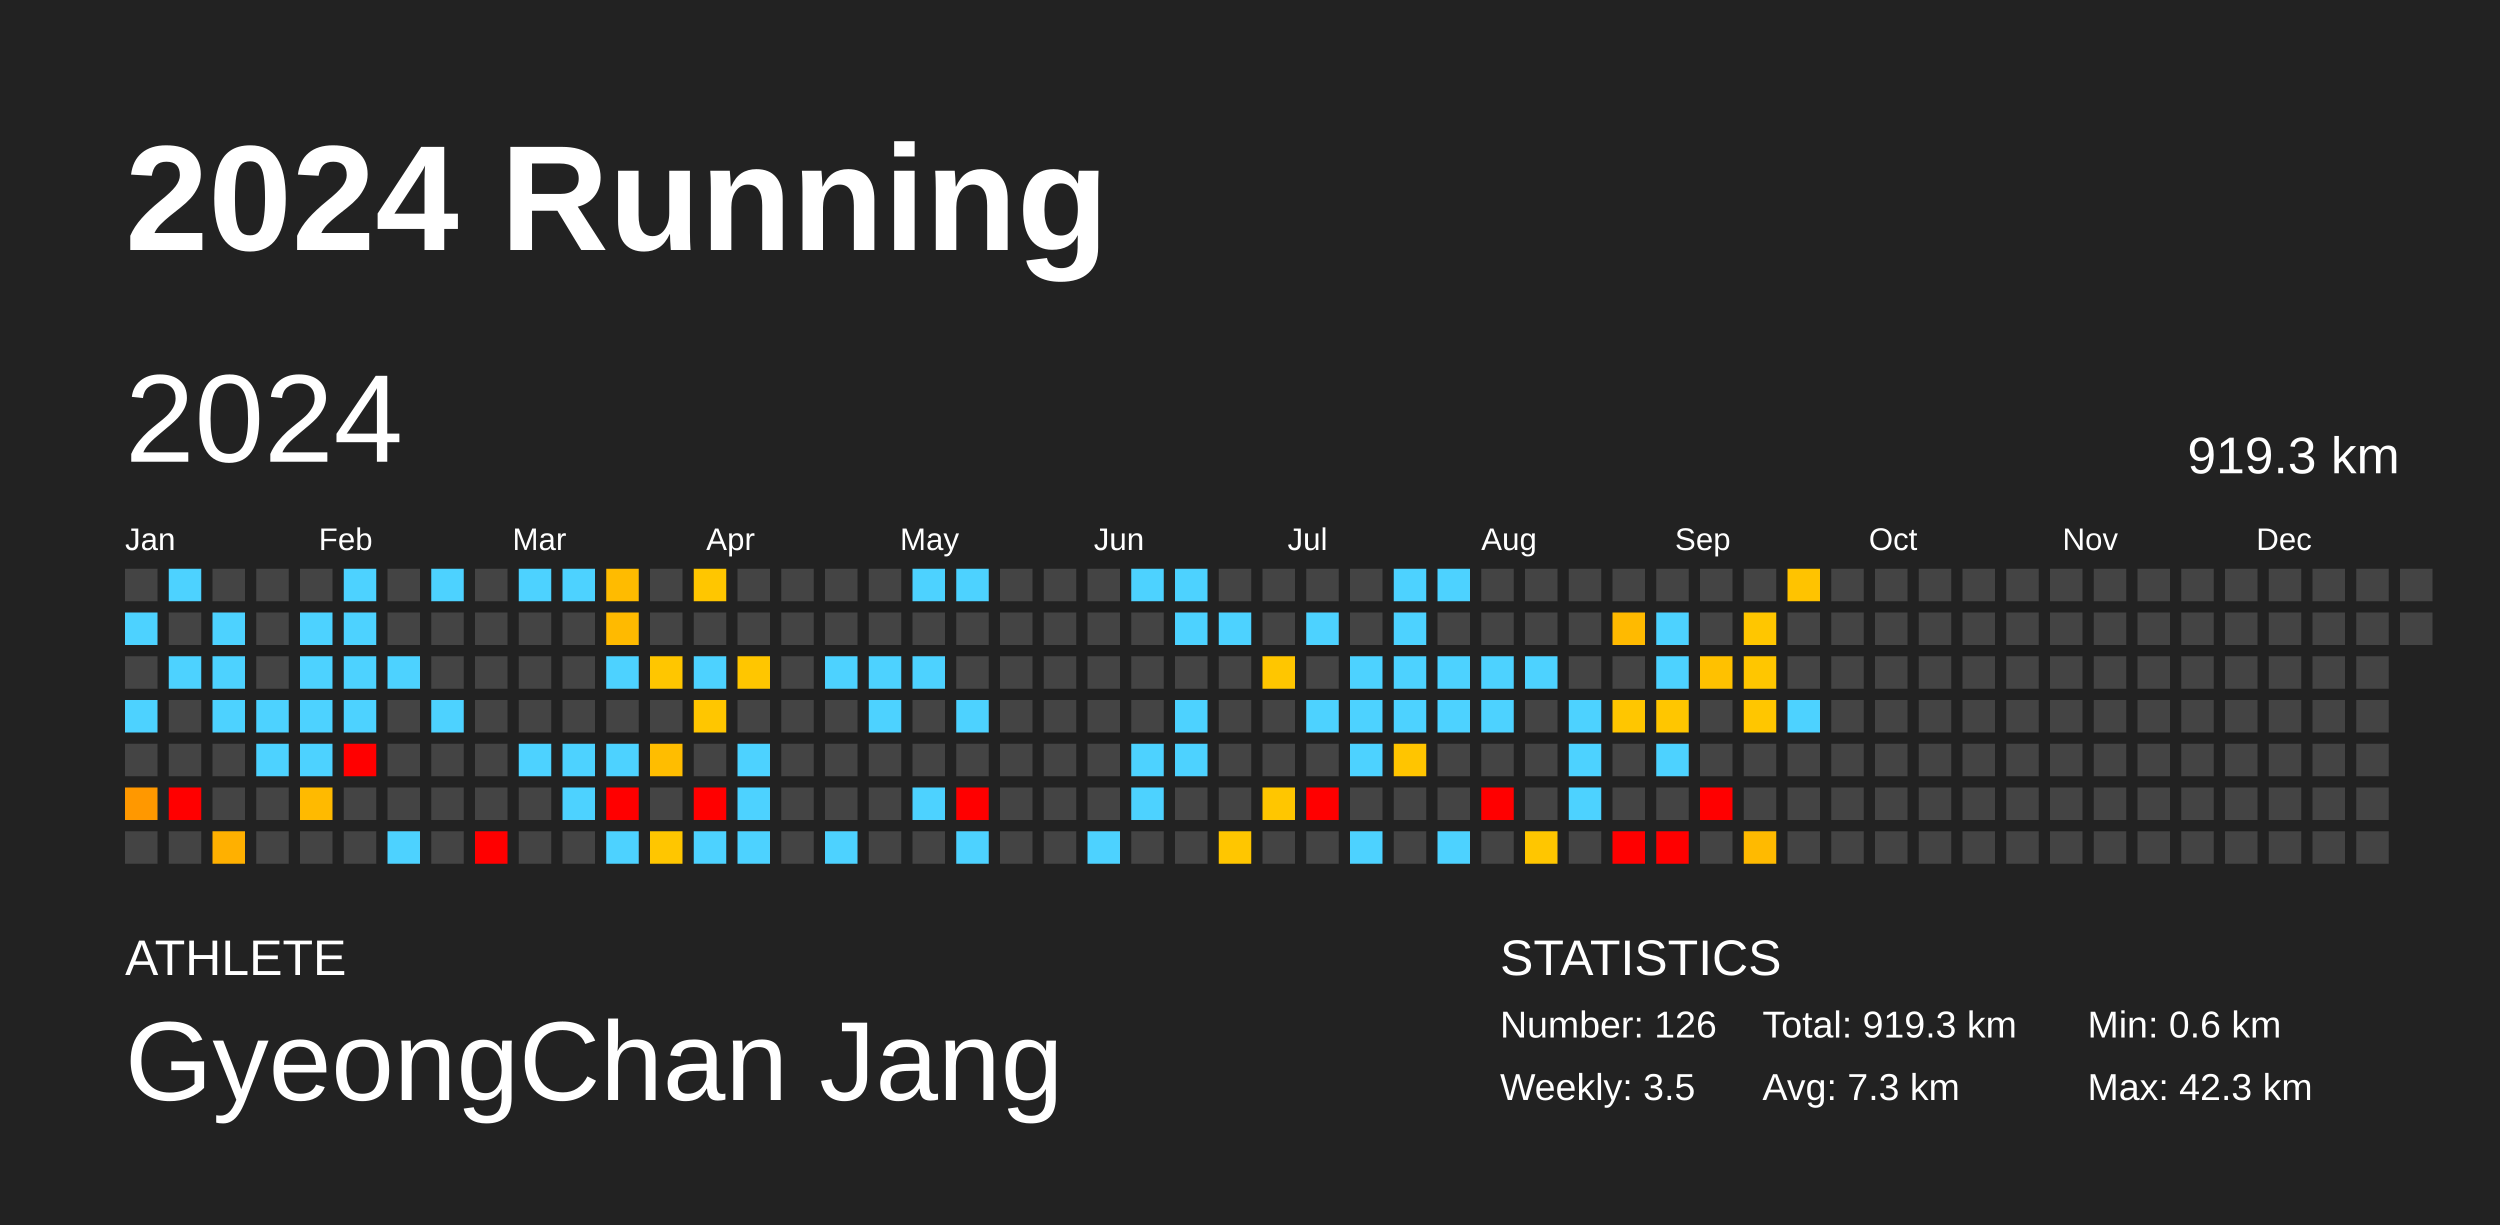
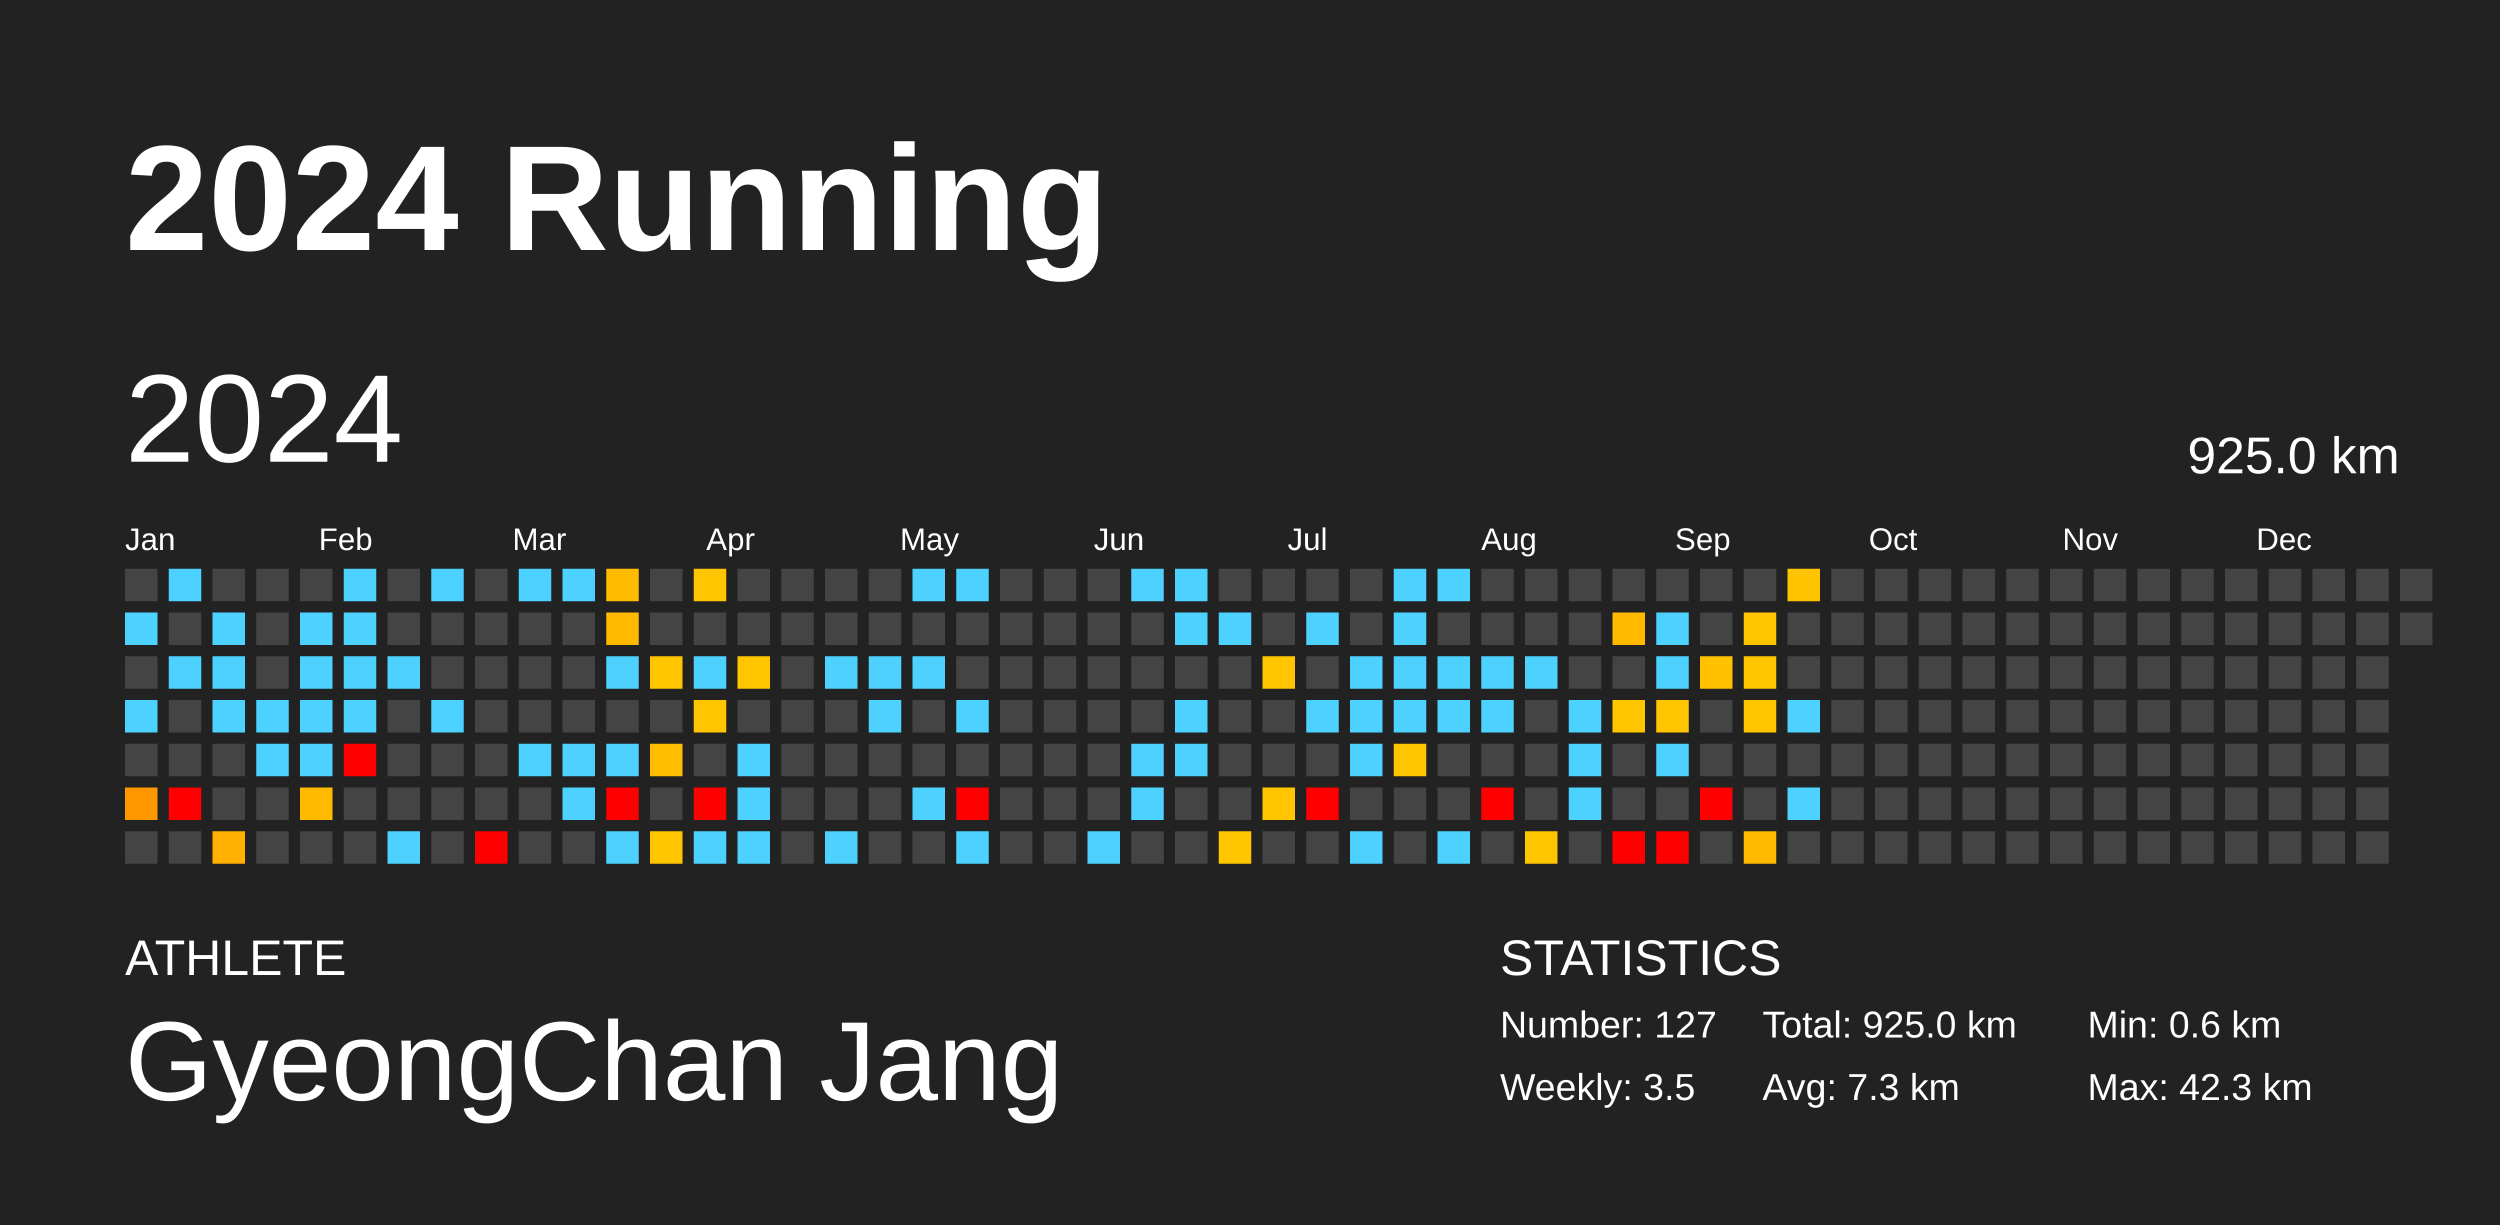
<svg xmlns="http://www.w3.org/2000/svg" baseProfile="full" height="98mm" version="1.1" viewBox="0,0,200,98" width="200mm">
  <defs />
  <rect fill="#222222" height="98" width="200" x="0" y="0" />
  <text fill="#FFFFFF" style="font-size:12px; font-family:Arial; font-weight:bold;" x="10" y="20">2024 Running</text>
  <text fill="#FFFFFF" style="font-size:4px; font-family:Arial" x="10" y="78">ATHLETE</text>
  <text fill="#FFFFFF" style="font-size:9px; font-family:Arial" x="10" y="88">GyeongChan Jang</text>
  <text fill="#FFFFFF" style="font-size:4px; font-family:Arial" x="120" y="78">STATISTICS</text>
-   <text fill="#FFFFFF" style="font-size:3px; font-family:Arial" x="120" y="83">Number: 126</text>
+   <text fill="#FFFFFF" style="font-size:3px; font-family:Arial" x="120" y="83">Number: 127</text>
  <text fill="#FFFFFF" style="font-size:3px; font-family:Arial" x="120" y="88">Weekly: 3.5</text>
-   <text fill="#FFFFFF" style="font-size:3px; font-family:Arial" x="141" y="83">Total: 919.3 km</text>
+   <text fill="#FFFFFF" style="font-size:3px; font-family:Arial" x="141" y="83">Total: 925.0 km</text>
  <text fill="#FFFFFF" style="font-size:3px; font-family:Arial" x="141" y="88">Avg: 7.3 km</text>
  <text fill="#FFFFFF" style="font-size:3px; font-family:Arial" x="167" y="83">Min: 0.6 km</text>
  <text fill="#FFFFFF" style="font-size:3px; font-family:Arial" x="167" y="88">Max: 42.3 km</text>
  <text dominant-baseline="hanging" fill="#FFFFFF" style="font-size:10.0px; font-family:Arial;" x="10" y="30">2024</text>
-   <text dominant-baseline="hanging" fill="#FFFFFF" style="font-size:4.125px; font-family:Arial;" x="175" y="35">919.3 km</text>
+   <text dominant-baseline="hanging" fill="#FFFFFF" style="font-size:4.125px; font-family:Arial;" x="175" y="35">925.0 km</text>
  <text fill="#FFFFFF" style="font-size:2.5px; font-family:Arial" x="10.0" y="44">Jan</text>
  <text fill="#FFFFFF" style="font-size:2.5px; font-family:Arial" x="25.5" y="44">Feb</text>
  <text fill="#FFFFFF" style="font-size:2.5px; font-family:Arial" x="41.0" y="44">Mar</text>
  <text fill="#FFFFFF" style="font-size:2.5px; font-family:Arial" x="56.5" y="44">Apr</text>
  <text fill="#FFFFFF" style="font-size:2.5px; font-family:Arial" x="72.0" y="44">May</text>
  <text fill="#FFFFFF" style="font-size:2.5px; font-family:Arial" x="87.5" y="44">Jun</text>
  <text fill="#FFFFFF" style="font-size:2.5px; font-family:Arial" x="103.0" y="44">Jul</text>
  <text fill="#FFFFFF" style="font-size:2.5px; font-family:Arial" x="118.5" y="44">Aug</text>
  <text fill="#FFFFFF" style="font-size:2.5px; font-family:Arial" x="134.0" y="44">Sep</text>
  <text fill="#FFFFFF" style="font-size:2.5px; font-family:Arial" x="149.5" y="44">Oct</text>
  <text fill="#FFFFFF" style="font-size:2.5px; font-family:Arial" x="165.0" y="44">Nov</text>
  <text fill="#FFFFFF" style="font-size:2.5px; font-family:Arial" x="180.5" y="44">Dec</text>
  <rect fill="#444444" height="2.6" width="2.6" x="10.0" y="45.5" />
  <rect fill="#4dd2ff" height="2.6" width="2.6" x="10.0" y="49.0" />
  <rect fill="#444444" height="2.6" width="2.6" x="10.0" y="52.5" />
  <rect fill="#4dd2ff" height="2.6" width="2.6" x="10.0" y="56.0" />
  <rect fill="#444444" height="2.6" width="2.6" x="10.0" y="59.5" />
  <rect fill="#ff9800" height="2.6" width="2.6" x="10.0" y="63.0" />
  <rect fill="#444444" height="2.6" width="2.6" x="10.0" y="66.5" />
  <rect fill="#4dd2ff" height="2.6" width="2.6" x="13.5" y="45.5" />
  <rect fill="#444444" height="2.6" width="2.6" x="13.5" y="49.0" />
  <rect fill="#4dd2ff" height="2.6" width="2.6" x="13.5" y="52.5" />
  <rect fill="#444444" height="2.6" width="2.6" x="13.5" y="56.0" />
  <rect fill="#444444" height="2.6" width="2.6" x="13.5" y="59.5" />
  <rect fill="red" height="2.6" width="2.6" x="13.5" y="63.0" />
  <rect fill="#444444" height="2.6" width="2.6" x="13.5" y="66.5" />
  <rect fill="#444444" height="2.6" width="2.6" x="17.0" y="45.5" />
  <rect fill="#4dd2ff" height="2.6" width="2.6" x="17.0" y="49.0" />
  <rect fill="#4dd2ff" height="2.6" width="2.6" x="17.0" y="52.5" />
  <rect fill="#4dd2ff" height="2.6" width="2.6" x="17.0" y="56.0" />
  <rect fill="#444444" height="2.6" width="2.6" x="17.0" y="59.5" />
  <rect fill="#444444" height="2.6" width="2.6" x="17.0" y="63.0" />
  <rect fill="#ffb000" height="2.6" width="2.6" x="17.0" y="66.5" />
  <rect fill="#444444" height="2.6" width="2.6" x="20.5" y="45.5" />
  <rect fill="#444444" height="2.6" width="2.6" x="20.5" y="49.0" />
  <rect fill="#444444" height="2.6" width="2.6" x="20.5" y="52.5" />
  <rect fill="#4dd2ff" height="2.6" width="2.6" x="20.5" y="56.0" />
  <rect fill="#4dd2ff" height="2.6" width="2.6" x="20.5" y="59.5" />
  <rect fill="#444444" height="2.6" width="2.6" x="20.5" y="63.0" />
  <rect fill="#444444" height="2.6" width="2.6" x="20.5" y="66.5" />
  <rect fill="#444444" height="2.6" width="2.6" x="24.0" y="45.5" />
  <rect fill="#4dd2ff" height="2.6" width="2.6" x="24.0" y="49.0" />
  <rect fill="#4dd2ff" height="2.6" width="2.6" x="24.0" y="52.5" />
  <rect fill="#4dd2ff" height="2.6" width="2.6" x="24.0" y="56.0" />
  <rect fill="#4dd2ff" height="2.6" width="2.6" x="24.0" y="59.5" />
  <rect fill="#ffba00" height="2.6" width="2.6" x="24.0" y="63.0" />
  <rect fill="#444444" height="2.6" width="2.6" x="24.0" y="66.5" />
  <rect fill="#4dd2ff" height="2.6" width="2.6" x="27.5" y="45.5" />
  <rect fill="#4dd2ff" height="2.6" width="2.6" x="27.5" y="49.0" />
  <rect fill="#4dd2ff" height="2.6" width="2.6" x="27.5" y="52.5" />
  <rect fill="#4dd2ff" height="2.6" width="2.6" x="27.5" y="56.0" />
  <rect fill="red" height="2.6" width="2.6" x="27.5" y="59.5" />
  <rect fill="#444444" height="2.6" width="2.6" x="27.5" y="63.0" />
  <rect fill="#444444" height="2.6" width="2.6" x="27.5" y="66.5" />
  <rect fill="#444444" height="2.6" width="2.6" x="31.0" y="45.5" />
  <rect fill="#444444" height="2.6" width="2.6" x="31.0" y="49.0" />
  <rect fill="#4dd2ff" height="2.6" width="2.6" x="31.0" y="52.5" />
  <rect fill="#444444" height="2.6" width="2.6" x="31.0" y="56.0" />
  <rect fill="#444444" height="2.6" width="2.6" x="31.0" y="59.5" />
  <rect fill="#444444" height="2.6" width="2.6" x="31.0" y="63.0" />
  <rect fill="#4dd2ff" height="2.6" width="2.6" x="31.0" y="66.5" />
  <rect fill="#4dd2ff" height="2.6" width="2.6" x="34.5" y="45.5" />
  <rect fill="#444444" height="2.6" width="2.6" x="34.5" y="49.0" />
  <rect fill="#444444" height="2.6" width="2.6" x="34.5" y="52.5" />
  <rect fill="#4dd2ff" height="2.6" width="2.6" x="34.5" y="56.0" />
  <rect fill="#444444" height="2.6" width="2.6" x="34.5" y="59.5" />
  <rect fill="#444444" height="2.6" width="2.6" x="34.5" y="63.0" />
  <rect fill="#444444" height="2.6" width="2.6" x="34.5" y="66.5" />
  <rect fill="#444444" height="2.6" width="2.6" x="38.0" y="45.5" />
  <rect fill="#444444" height="2.6" width="2.6" x="38.0" y="49.0" />
  <rect fill="#444444" height="2.6" width="2.6" x="38.0" y="52.5" />
  <rect fill="#444444" height="2.6" width="2.6" x="38.0" y="56.0" />
  <rect fill="#444444" height="2.6" width="2.6" x="38.0" y="59.5" />
  <rect fill="#444444" height="2.6" width="2.6" x="38.0" y="63.0" />
  <rect fill="red" height="2.6" width="2.6" x="38.0" y="66.5" />
  <rect fill="#4dd2ff" height="2.6" width="2.6" x="41.5" y="45.5" />
  <rect fill="#444444" height="2.6" width="2.6" x="41.5" y="49.0" />
  <rect fill="#444444" height="2.6" width="2.6" x="41.5" y="52.5" />
  <rect fill="#444444" height="2.6" width="2.6" x="41.5" y="56.0" />
  <rect fill="#4dd2ff" height="2.6" width="2.6" x="41.5" y="59.5" />
  <rect fill="#444444" height="2.6" width="2.6" x="41.5" y="63.0" />
  <rect fill="#444444" height="2.6" width="2.6" x="41.5" y="66.5" />
  <rect fill="#4dd2ff" height="2.6" width="2.6" x="45.0" y="45.5" />
  <rect fill="#444444" height="2.6" width="2.6" x="45.0" y="49.0" />
  <rect fill="#444444" height="2.6" width="2.6" x="45.0" y="52.5" />
  <rect fill="#444444" height="2.6" width="2.6" x="45.0" y="56.0" />
  <rect fill="#4dd2ff" height="2.6" width="2.6" x="45.0" y="59.5" />
  <rect fill="#4dd2ff" height="2.6" width="2.6" x="45.0" y="63.0" />
  <rect fill="#444444" height="2.6" width="2.6" x="45.0" y="66.5" />
  <rect fill="#ffbb00" height="2.6" width="2.6" x="48.5" y="45.5" />
  <rect fill="#ffba00" height="2.6" width="2.6" x="48.5" y="49.0" />
  <rect fill="#4dd2ff" height="2.6" width="2.6" x="48.5" y="52.5" />
  <rect fill="#444444" height="2.6" width="2.6" x="48.5" y="56.0" />
  <rect fill="#4dd2ff" height="2.6" width="2.6" x="48.5" y="59.5" />
  <rect fill="red" height="2.6" width="2.6" x="48.5" y="63.0" />
  <rect fill="#4dd2ff" height="2.6" width="2.6" x="48.5" y="66.5" />
  <rect fill="#444444" height="2.6" width="2.6" x="52.0" y="45.5" />
  <rect fill="#444444" height="2.6" width="2.6" x="52.0" y="49.0" />
  <rect fill="#ffc600" height="2.6" width="2.6" x="52.0" y="52.5" />
  <rect fill="#444444" height="2.6" width="2.6" x="52.0" y="56.0" />
  <rect fill="#ffbd00" height="2.6" width="2.6" x="52.0" y="59.5" />
  <rect fill="#444444" height="2.6" width="2.6" x="52.0" y="63.0" />
  <rect fill="#ffc600" height="2.6" width="2.6" x="52.0" y="66.5" />
  <rect fill="#ffc600" height="2.6" width="2.6" x="55.5" y="45.5" />
  <rect fill="#444444" height="2.6" width="2.6" x="55.5" y="49.0" />
  <rect fill="#4dd2ff" height="2.6" width="2.6" x="55.5" y="52.5" />
  <rect fill="#ffc600" height="2.6" width="2.6" x="55.5" y="56.0" />
  <rect fill="#444444" height="2.6" width="2.6" x="55.5" y="59.5" />
  <rect fill="red" height="2.6" width="2.6" x="55.5" y="63.0" />
  <rect fill="#4dd2ff" height="2.6" width="2.6" x="55.5" y="66.5" />
  <rect fill="#444444" height="2.6" width="2.6" x="59.0" y="45.5" />
  <rect fill="#444444" height="2.6" width="2.6" x="59.0" y="49.0" />
  <rect fill="#ffc600" height="2.6" width="2.6" x="59.0" y="52.5" />
  <rect fill="#444444" height="2.6" width="2.6" x="59.0" y="56.0" />
  <rect fill="#4dd2ff" height="2.6" width="2.6" x="59.0" y="59.5" />
  <rect fill="#4dd2ff" height="2.6" width="2.6" x="59.0" y="63.0" />
  <rect fill="#4dd2ff" height="2.6" width="2.6" x="59.0" y="66.5" />
  <rect fill="#444444" height="2.6" width="2.6" x="62.5" y="45.5" />
  <rect fill="#444444" height="2.6" width="2.6" x="62.5" y="49.0" />
  <rect fill="#444444" height="2.6" width="2.6" x="62.5" y="52.5" />
  <rect fill="#444444" height="2.6" width="2.6" x="62.5" y="56.0" />
  <rect fill="#444444" height="2.6" width="2.6" x="62.5" y="59.5" />
  <rect fill="#444444" height="2.6" width="2.6" x="62.5" y="63.0" />
  <rect fill="#444444" height="2.6" width="2.6" x="62.5" y="66.5" />
  <rect fill="#444444" height="2.6" width="2.6" x="66.0" y="45.5" />
  <rect fill="#444444" height="2.6" width="2.6" x="66.0" y="49.0" />
  <rect fill="#4dd2ff" height="2.6" width="2.6" x="66.0" y="52.5" />
  <rect fill="#444444" height="2.6" width="2.6" x="66.0" y="56.0" />
  <rect fill="#444444" height="2.6" width="2.6" x="66.0" y="59.5" />
  <rect fill="#444444" height="2.6" width="2.6" x="66.0" y="63.0" />
  <rect fill="#4dd2ff" height="2.6" width="2.6" x="66.0" y="66.5" />
  <rect fill="#444444" height="2.6" width="2.6" x="69.5" y="45.5" />
  <rect fill="#444444" height="2.6" width="2.6" x="69.5" y="49.0" />
  <rect fill="#4dd2ff" height="2.6" width="2.6" x="69.5" y="52.5" />
  <rect fill="#4dd2ff" height="2.6" width="2.6" x="69.5" y="56.0" />
  <rect fill="#444444" height="2.6" width="2.6" x="69.5" y="59.5" />
  <rect fill="#444444" height="2.6" width="2.6" x="69.5" y="63.0" />
  <rect fill="#444444" height="2.6" width="2.6" x="69.5" y="66.5" />
  <rect fill="#4dd2ff" height="2.6" width="2.6" x="73.0" y="45.5" />
  <rect fill="#444444" height="2.6" width="2.6" x="73.0" y="49.0" />
  <rect fill="#4dd2ff" height="2.6" width="2.6" x="73.0" y="52.5" />
  <rect fill="#444444" height="2.6" width="2.6" x="73.0" y="56.0" />
  <rect fill="#444444" height="2.6" width="2.6" x="73.0" y="59.5" />
  <rect fill="#4dd2ff" height="2.6" width="2.6" x="73.0" y="63.0" />
  <rect fill="#444444" height="2.6" width="2.6" x="73.0" y="66.5" />
  <rect fill="#4dd2ff" height="2.6" width="2.6" x="76.5" y="45.5" />
  <rect fill="#444444" height="2.6" width="2.6" x="76.5" y="49.0" />
  <rect fill="#444444" height="2.6" width="2.6" x="76.5" y="52.5" />
  <rect fill="#4dd2ff" height="2.6" width="2.6" x="76.5" y="56.0" />
  <rect fill="#444444" height="2.6" width="2.6" x="76.5" y="59.5" />
  <rect fill="red" height="2.6" width="2.6" x="76.5" y="63.0" />
  <rect fill="#4dd2ff" height="2.6" width="2.6" x="76.5" y="66.5" />
  <rect fill="#444444" height="2.6" width="2.6" x="80.0" y="45.5" />
  <rect fill="#444444" height="2.6" width="2.6" x="80.0" y="49.0" />
  <rect fill="#444444" height="2.6" width="2.6" x="80.0" y="52.5" />
  <rect fill="#444444" height="2.6" width="2.6" x="80.0" y="56.0" />
  <rect fill="#444444" height="2.6" width="2.6" x="80.0" y="59.5" />
  <rect fill="#444444" height="2.6" width="2.6" x="80.0" y="63.0" />
  <rect fill="#444444" height="2.6" width="2.6" x="80.0" y="66.5" />
  <rect fill="#444444" height="2.6" width="2.6" x="83.5" y="45.5" />
  <rect fill="#444444" height="2.6" width="2.6" x="83.5" y="49.0" />
  <rect fill="#444444" height="2.6" width="2.6" x="83.5" y="52.5" />
  <rect fill="#444444" height="2.6" width="2.6" x="83.5" y="56.0" />
  <rect fill="#444444" height="2.6" width="2.6" x="83.5" y="59.5" />
  <rect fill="#444444" height="2.6" width="2.6" x="83.5" y="63.0" />
  <rect fill="#444444" height="2.6" width="2.6" x="83.5" y="66.5" />
  <rect fill="#444444" height="2.6" width="2.6" x="87.0" y="45.5" />
  <rect fill="#444444" height="2.6" width="2.6" x="87.0" y="49.0" />
  <rect fill="#444444" height="2.6" width="2.6" x="87.0" y="52.5" />
  <rect fill="#444444" height="2.6" width="2.6" x="87.0" y="56.0" />
  <rect fill="#444444" height="2.6" width="2.6" x="87.0" y="59.5" />
  <rect fill="#444444" height="2.6" width="2.6" x="87.0" y="63.0" />
  <rect fill="#4dd2ff" height="2.6" width="2.6" x="87.0" y="66.5" />
  <rect fill="#4dd2ff" height="2.6" width="2.6" x="90.5" y="45.5" />
  <rect fill="#444444" height="2.6" width="2.6" x="90.5" y="49.0" />
  <rect fill="#444444" height="2.6" width="2.6" x="90.5" y="52.5" />
  <rect fill="#444444" height="2.6" width="2.6" x="90.5" y="56.0" />
  <rect fill="#4dd2ff" height="2.6" width="2.6" x="90.5" y="59.5" />
  <rect fill="#4dd2ff" height="2.6" width="2.6" x="90.5" y="63.0" />
  <rect fill="#444444" height="2.6" width="2.6" x="90.5" y="66.5" />
  <rect fill="#4dd2ff" height="2.6" width="2.6" x="94.0" y="45.5" />
  <rect fill="#4dd2ff" height="2.6" width="2.6" x="94.0" y="49.0" />
  <rect fill="#444444" height="2.6" width="2.6" x="94.0" y="52.5" />
  <rect fill="#4dd2ff" height="2.6" width="2.6" x="94.0" y="56.0" />
  <rect fill="#4dd2ff" height="2.6" width="2.6" x="94.0" y="59.5" />
  <rect fill="#444444" height="2.6" width="2.6" x="94.0" y="63.0" />
  <rect fill="#444444" height="2.6" width="2.6" x="94.0" y="66.5" />
  <rect fill="#444444" height="2.6" width="2.6" x="97.5" y="45.5" />
  <rect fill="#4dd2ff" height="2.6" width="2.6" x="97.5" y="49.0" />
  <rect fill="#444444" height="2.6" width="2.6" x="97.5" y="52.5" />
  <rect fill="#444444" height="2.6" width="2.6" x="97.5" y="56.0" />
  <rect fill="#444444" height="2.6" width="2.6" x="97.5" y="59.5" />
  <rect fill="#444444" height="2.6" width="2.6" x="97.5" y="63.0" />
  <rect fill="#ffc600" height="2.6" width="2.6" x="97.5" y="66.5" />
  <rect fill="#444444" height="2.6" width="2.6" x="101.0" y="45.5" />
  <rect fill="#444444" height="2.6" width="2.6" x="101.0" y="49.0" />
  <rect fill="#ffc600" height="2.6" width="2.6" x="101.0" y="52.5" />
  <rect fill="#444444" height="2.6" width="2.6" x="101.0" y="56.0" />
  <rect fill="#444444" height="2.6" width="2.6" x="101.0" y="59.5" />
  <rect fill="#ffc600" height="2.6" width="2.6" x="101.0" y="63.0" />
  <rect fill="#444444" height="2.6" width="2.6" x="101.0" y="66.5" />
  <rect fill="#444444" height="2.6" width="2.6" x="104.5" y="45.5" />
  <rect fill="#4dd2ff" height="2.6" width="2.6" x="104.5" y="49.0" />
  <rect fill="#444444" height="2.6" width="2.6" x="104.5" y="52.5" />
  <rect fill="#4dd2ff" height="2.6" width="2.6" x="104.5" y="56.0" />
  <rect fill="#444444" height="2.6" width="2.6" x="104.5" y="59.5" />
  <rect fill="red" height="2.6" width="2.6" x="104.5" y="63.0" />
  <rect fill="#444444" height="2.6" width="2.6" x="104.5" y="66.5" />
  <rect fill="#444444" height="2.6" width="2.6" x="108.0" y="45.5" />
  <rect fill="#444444" height="2.6" width="2.6" x="108.0" y="49.0" />
  <rect fill="#4dd2ff" height="2.6" width="2.6" x="108.0" y="52.5" />
  <rect fill="#4dd2ff" height="2.6" width="2.6" x="108.0" y="56.0" />
  <rect fill="#4dd2ff" height="2.6" width="2.6" x="108.0" y="59.5" />
  <rect fill="#444444" height="2.6" width="2.6" x="108.0" y="63.0" />
  <rect fill="#4dd2ff" height="2.6" width="2.6" x="108.0" y="66.5" />
  <rect fill="#4dd2ff" height="2.6" width="2.6" x="111.5" y="45.5" />
  <rect fill="#4dd2ff" height="2.6" width="2.6" x="111.5" y="49.0" />
  <rect fill="#4dd2ff" height="2.6" width="2.6" x="111.5" y="52.5" />
  <rect fill="#4dd2ff" height="2.6" width="2.6" x="111.5" y="56.0" />
  <rect fill="#ffc500" height="2.6" width="2.6" x="111.5" y="59.5" />
  <rect fill="#444444" height="2.6" width="2.6" x="111.5" y="63.0" />
  <rect fill="#444444" height="2.6" width="2.6" x="111.5" y="66.5" />
  <rect fill="#4dd2ff" height="2.6" width="2.6" x="115.0" y="45.5" />
  <rect fill="#444444" height="2.6" width="2.6" x="115.0" y="49.0" />
  <rect fill="#4dd2ff" height="2.6" width="2.6" x="115.0" y="52.5" />
  <rect fill="#4dd2ff" height="2.6" width="2.6" x="115.0" y="56.0" />
  <rect fill="#444444" height="2.6" width="2.6" x="115.0" y="59.5" />
  <rect fill="#444444" height="2.6" width="2.6" x="115.0" y="63.0" />
  <rect fill="#4dd2ff" height="2.6" width="2.6" x="115.0" y="66.5" />
  <rect fill="#444444" height="2.6" width="2.6" x="118.5" y="45.5" />
  <rect fill="#444444" height="2.6" width="2.6" x="118.5" y="49.0" />
  <rect fill="#4dd2ff" height="2.6" width="2.6" x="118.5" y="52.5" />
  <rect fill="#4dd2ff" height="2.6" width="2.6" x="118.5" y="56.0" />
  <rect fill="#444444" height="2.6" width="2.6" x="118.5" y="59.5" />
  <rect fill="red" height="2.6" width="2.6" x="118.5" y="63.0" />
  <rect fill="#444444" height="2.6" width="2.6" x="118.5" y="66.5" />
  <rect fill="#444444" height="2.6" width="2.6" x="122.0" y="45.5" />
  <rect fill="#444444" height="2.6" width="2.6" x="122.0" y="49.0" />
  <rect fill="#4dd2ff" height="2.6" width="2.6" x="122.0" y="52.5" />
  <rect fill="#444444" height="2.6" width="2.6" x="122.0" y="56.0" />
  <rect fill="#444444" height="2.6" width="2.6" x="122.0" y="59.5" />
  <rect fill="#444444" height="2.6" width="2.6" x="122.0" y="63.0" />
  <rect fill="#ffc600" height="2.6" width="2.6" x="122.0" y="66.5" />
  <rect fill="#444444" height="2.6" width="2.6" x="125.5" y="45.5" />
  <rect fill="#444444" height="2.6" width="2.6" x="125.5" y="49.0" />
  <rect fill="#444444" height="2.6" width="2.6" x="125.5" y="52.5" />
  <rect fill="#4dd2ff" height="2.6" width="2.6" x="125.5" y="56.0" />
  <rect fill="#4dd2ff" height="2.6" width="2.6" x="125.5" y="59.5" />
  <rect fill="#4dd2ff" height="2.6" width="2.6" x="125.5" y="63.0" />
  <rect fill="#444444" height="2.6" width="2.6" x="125.5" y="66.5" />
  <rect fill="#444444" height="2.6" width="2.6" x="129.0" y="45.5" />
  <rect fill="#ffba00" height="2.6" width="2.6" x="129.0" y="49.0" />
  <rect fill="#444444" height="2.6" width="2.6" x="129.0" y="52.5" />
  <rect fill="#ffc600" height="2.6" width="2.6" x="129.0" y="56.0" />
  <rect fill="#444444" height="2.6" width="2.6" x="129.0" y="59.5" />
  <rect fill="#444444" height="2.6" width="2.6" x="129.0" y="63.0" />
  <rect fill="red" height="2.6" width="2.6" x="129.0" y="66.5" />
  <rect fill="#444444" height="2.6" width="2.6" x="132.5" y="45.5" />
  <rect fill="#4dd2ff" height="2.6" width="2.6" x="132.5" y="49.0" />
  <rect fill="#4dd2ff" height="2.6" width="2.6" x="132.5" y="52.5" />
  <rect fill="#ffc600" height="2.6" width="2.6" x="132.5" y="56.0" />
  <rect fill="#4dd2ff" height="2.6" width="2.6" x="132.5" y="59.5" />
  <rect fill="#444444" height="2.6" width="2.6" x="132.5" y="63.0" />
  <rect fill="red" height="2.6" width="2.6" x="132.5" y="66.5" />
  <rect fill="#444444" height="2.6" width="2.6" x="136.0" y="45.5" />
  <rect fill="#444444" height="2.6" width="2.6" x="136.0" y="49.0" />
  <rect fill="#ffc100" height="2.6" width="2.6" x="136.0" y="52.5" />
  <rect fill="#444444" height="2.6" width="2.6" x="136.0" y="56.0" />
  <rect fill="#444444" height="2.6" width="2.6" x="136.0" y="59.5" />
  <rect fill="red" height="2.6" width="2.6" x="136.0" y="63.0" />
  <rect fill="#444444" height="2.6" width="2.6" x="136.0" y="66.5" />
  <rect fill="#444444" height="2.6" width="2.6" x="139.5" y="45.5" />
  <rect fill="#ffc600" height="2.6" width="2.6" x="139.5" y="49.0" />
  <rect fill="#ffc600" height="2.6" width="2.6" x="139.5" y="52.5" />
  <rect fill="#ffc600" height="2.6" width="2.6" x="139.5" y="56.0" />
  <rect fill="#444444" height="2.6" width="2.6" x="139.5" y="59.5" />
  <rect fill="#444444" height="2.6" width="2.6" x="139.5" y="63.0" />
  <rect fill="#ffba00" height="2.6" width="2.6" x="139.5" y="66.5" />
  <rect fill="#ffc300" height="2.6" width="2.6" x="143.0" y="45.5" />
  <rect fill="#444444" height="2.6" width="2.6" x="143.0" y="49.0" />
  <rect fill="#444444" height="2.6" width="2.6" x="143.0" y="52.5" />
  <rect fill="#4dd2ff" height="2.6" width="2.6" x="143.0" y="56.0" />
  <rect fill="#444444" height="2.6" width="2.6" x="143.0" y="59.5" />
-   <rect fill="#444444" height="2.6" width="2.6" x="143.0" y="63.0" />
+   <rect fill="#4dd2ff" height="2.6" width="2.6" x="143.0" y="63.0" />
  <rect fill="#444444" height="2.6" width="2.6" x="143.0" y="66.5" />
  <rect fill="#444444" height="2.6" width="2.6" x="146.5" y="45.5" />
  <rect fill="#444444" height="2.6" width="2.6" x="146.5" y="49.0" />
  <rect fill="#444444" height="2.6" width="2.6" x="146.5" y="52.5" />
  <rect fill="#444444" height="2.6" width="2.6" x="146.5" y="56.0" />
  <rect fill="#444444" height="2.6" width="2.6" x="146.5" y="59.5" />
  <rect fill="#444444" height="2.6" width="2.6" x="146.5" y="63.0" />
  <rect fill="#444444" height="2.6" width="2.6" x="146.5" y="66.5" />
  <rect fill="#444444" height="2.6" width="2.6" x="150.0" y="45.5" />
  <rect fill="#444444" height="2.6" width="2.6" x="150.0" y="49.0" />
  <rect fill="#444444" height="2.6" width="2.6" x="150.0" y="52.5" />
  <rect fill="#444444" height="2.6" width="2.6" x="150.0" y="56.0" />
  <rect fill="#444444" height="2.6" width="2.6" x="150.0" y="59.5" />
  <rect fill="#444444" height="2.6" width="2.6" x="150.0" y="63.0" />
  <rect fill="#444444" height="2.6" width="2.6" x="150.0" y="66.5" />
  <rect fill="#444444" height="2.6" width="2.6" x="153.5" y="45.5" />
  <rect fill="#444444" height="2.6" width="2.6" x="153.5" y="49.0" />
  <rect fill="#444444" height="2.6" width="2.6" x="153.5" y="52.5" />
  <rect fill="#444444" height="2.6" width="2.6" x="153.5" y="56.0" />
  <rect fill="#444444" height="2.6" width="2.6" x="153.5" y="59.5" />
  <rect fill="#444444" height="2.6" width="2.6" x="153.5" y="63.0" />
  <rect fill="#444444" height="2.6" width="2.6" x="153.5" y="66.5" />
  <rect fill="#444444" height="2.6" width="2.6" x="157.0" y="45.5" />
  <rect fill="#444444" height="2.6" width="2.6" x="157.0" y="49.0" />
  <rect fill="#444444" height="2.6" width="2.6" x="157.0" y="52.5" />
  <rect fill="#444444" height="2.6" width="2.6" x="157.0" y="56.0" />
  <rect fill="#444444" height="2.6" width="2.6" x="157.0" y="59.5" />
  <rect fill="#444444" height="2.6" width="2.6" x="157.0" y="63.0" />
  <rect fill="#444444" height="2.6" width="2.6" x="157.0" y="66.5" />
  <rect fill="#444444" height="2.6" width="2.6" x="160.5" y="45.5" />
  <rect fill="#444444" height="2.6" width="2.6" x="160.5" y="49.0" />
  <rect fill="#444444" height="2.6" width="2.6" x="160.5" y="52.5" />
  <rect fill="#444444" height="2.6" width="2.6" x="160.5" y="56.0" />
  <rect fill="#444444" height="2.6" width="2.6" x="160.5" y="59.5" />
  <rect fill="#444444" height="2.6" width="2.6" x="160.5" y="63.0" />
  <rect fill="#444444" height="2.6" width="2.6" x="160.5" y="66.5" />
  <rect fill="#444444" height="2.6" width="2.6" x="164.0" y="45.5" />
  <rect fill="#444444" height="2.6" width="2.6" x="164.0" y="49.0" />
  <rect fill="#444444" height="2.6" width="2.6" x="164.0" y="52.5" />
  <rect fill="#444444" height="2.6" width="2.6" x="164.0" y="56.0" />
  <rect fill="#444444" height="2.6" width="2.6" x="164.0" y="59.5" />
  <rect fill="#444444" height="2.6" width="2.6" x="164.0" y="63.0" />
  <rect fill="#444444" height="2.6" width="2.6" x="164.0" y="66.5" />
  <rect fill="#444444" height="2.6" width="2.6" x="167.5" y="45.5" />
  <rect fill="#444444" height="2.6" width="2.6" x="167.5" y="49.0" />
  <rect fill="#444444" height="2.6" width="2.6" x="167.5" y="52.5" />
  <rect fill="#444444" height="2.6" width="2.6" x="167.5" y="56.0" />
  <rect fill="#444444" height="2.6" width="2.6" x="167.5" y="59.5" />
  <rect fill="#444444" height="2.6" width="2.6" x="167.5" y="63.0" />
  <rect fill="#444444" height="2.6" width="2.6" x="167.5" y="66.5" />
  <rect fill="#444444" height="2.6" width="2.6" x="171.0" y="45.5" />
  <rect fill="#444444" height="2.6" width="2.6" x="171.0" y="49.0" />
  <rect fill="#444444" height="2.6" width="2.6" x="171.0" y="52.5" />
  <rect fill="#444444" height="2.6" width="2.6" x="171.0" y="56.0" />
  <rect fill="#444444" height="2.6" width="2.6" x="171.0" y="59.5" />
  <rect fill="#444444" height="2.6" width="2.6" x="171.0" y="63.0" />
  <rect fill="#444444" height="2.6" width="2.6" x="171.0" y="66.5" />
  <rect fill="#444444" height="2.6" width="2.6" x="174.5" y="45.5" />
  <rect fill="#444444" height="2.6" width="2.6" x="174.5" y="49.0" />
  <rect fill="#444444" height="2.6" width="2.6" x="174.5" y="52.5" />
  <rect fill="#444444" height="2.6" width="2.6" x="174.5" y="56.0" />
  <rect fill="#444444" height="2.6" width="2.6" x="174.5" y="59.5" />
  <rect fill="#444444" height="2.6" width="2.6" x="174.5" y="63.0" />
  <rect fill="#444444" height="2.6" width="2.6" x="174.5" y="66.5" />
  <rect fill="#444444" height="2.6" width="2.6" x="178.0" y="45.5" />
  <rect fill="#444444" height="2.6" width="2.6" x="178.0" y="49.0" />
  <rect fill="#444444" height="2.6" width="2.6" x="178.0" y="52.5" />
  <rect fill="#444444" height="2.6" width="2.6" x="178.0" y="56.0" />
  <rect fill="#444444" height="2.6" width="2.6" x="178.0" y="59.5" />
  <rect fill="#444444" height="2.6" width="2.6" x="178.0" y="63.0" />
  <rect fill="#444444" height="2.6" width="2.6" x="178.0" y="66.5" />
  <rect fill="#444444" height="2.6" width="2.6" x="181.5" y="45.5" />
  <rect fill="#444444" height="2.6" width="2.6" x="181.5" y="49.0" />
  <rect fill="#444444" height="2.6" width="2.6" x="181.5" y="52.5" />
  <rect fill="#444444" height="2.6" width="2.6" x="181.5" y="56.0" />
  <rect fill="#444444" height="2.6" width="2.6" x="181.5" y="59.5" />
  <rect fill="#444444" height="2.6" width="2.6" x="181.5" y="63.0" />
  <rect fill="#444444" height="2.6" width="2.6" x="181.5" y="66.5" />
  <rect fill="#444444" height="2.6" width="2.6" x="185.0" y="45.5" />
  <rect fill="#444444" height="2.6" width="2.6" x="185.0" y="49.0" />
  <rect fill="#444444" height="2.6" width="2.6" x="185.0" y="52.5" />
  <rect fill="#444444" height="2.6" width="2.6" x="185.0" y="56.0" />
  <rect fill="#444444" height="2.6" width="2.6" x="185.0" y="59.5" />
  <rect fill="#444444" height="2.6" width="2.6" x="185.0" y="63.0" />
  <rect fill="#444444" height="2.6" width="2.6" x="185.0" y="66.5" />
  <rect fill="#444444" height="2.6" width="2.6" x="188.5" y="45.5" />
  <rect fill="#444444" height="2.6" width="2.6" x="188.5" y="49.0" />
  <rect fill="#444444" height="2.6" width="2.6" x="188.5" y="52.5" />
  <rect fill="#444444" height="2.6" width="2.6" x="188.5" y="56.0" />
  <rect fill="#444444" height="2.6" width="2.6" x="188.5" y="59.5" />
  <rect fill="#444444" height="2.6" width="2.6" x="188.5" y="63.0" />
  <rect fill="#444444" height="2.6" width="2.6" x="188.5" y="66.5" />
  <rect fill="#444444" height="2.6" width="2.6" x="192.0" y="45.5" />
  <rect fill="#444444" height="2.6" width="2.6" x="192.0" y="49.0" />
</svg>
